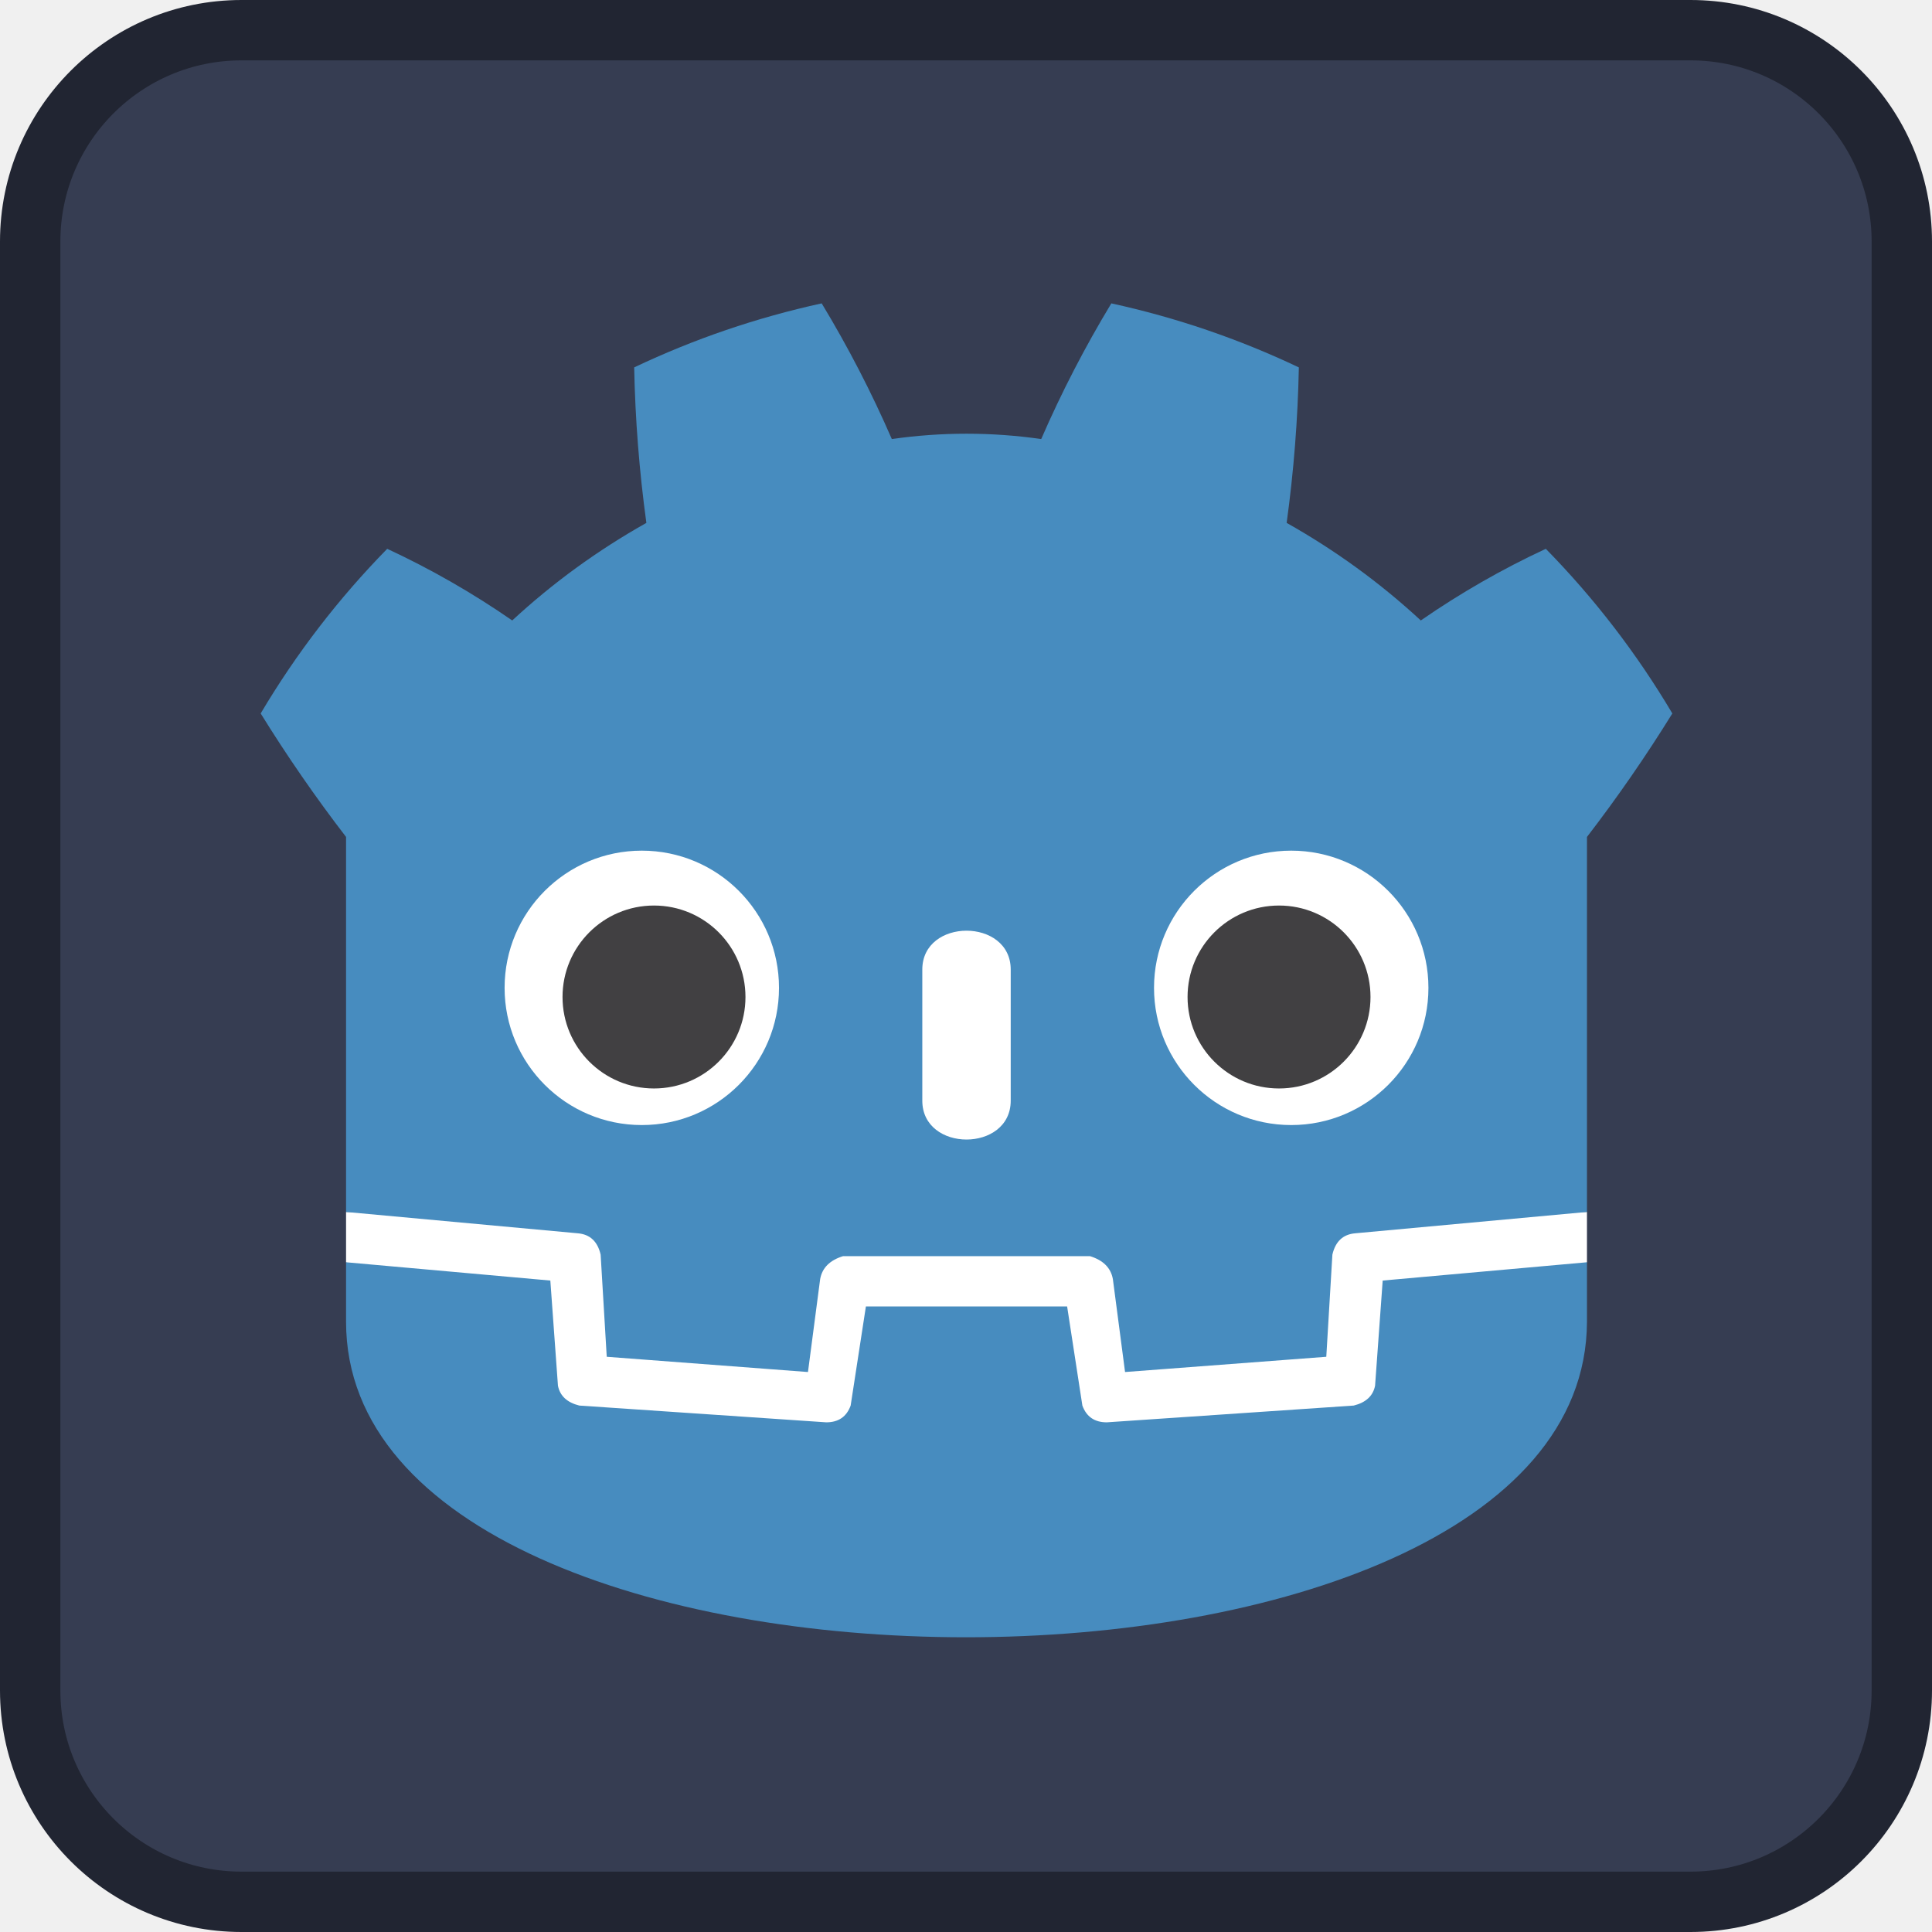
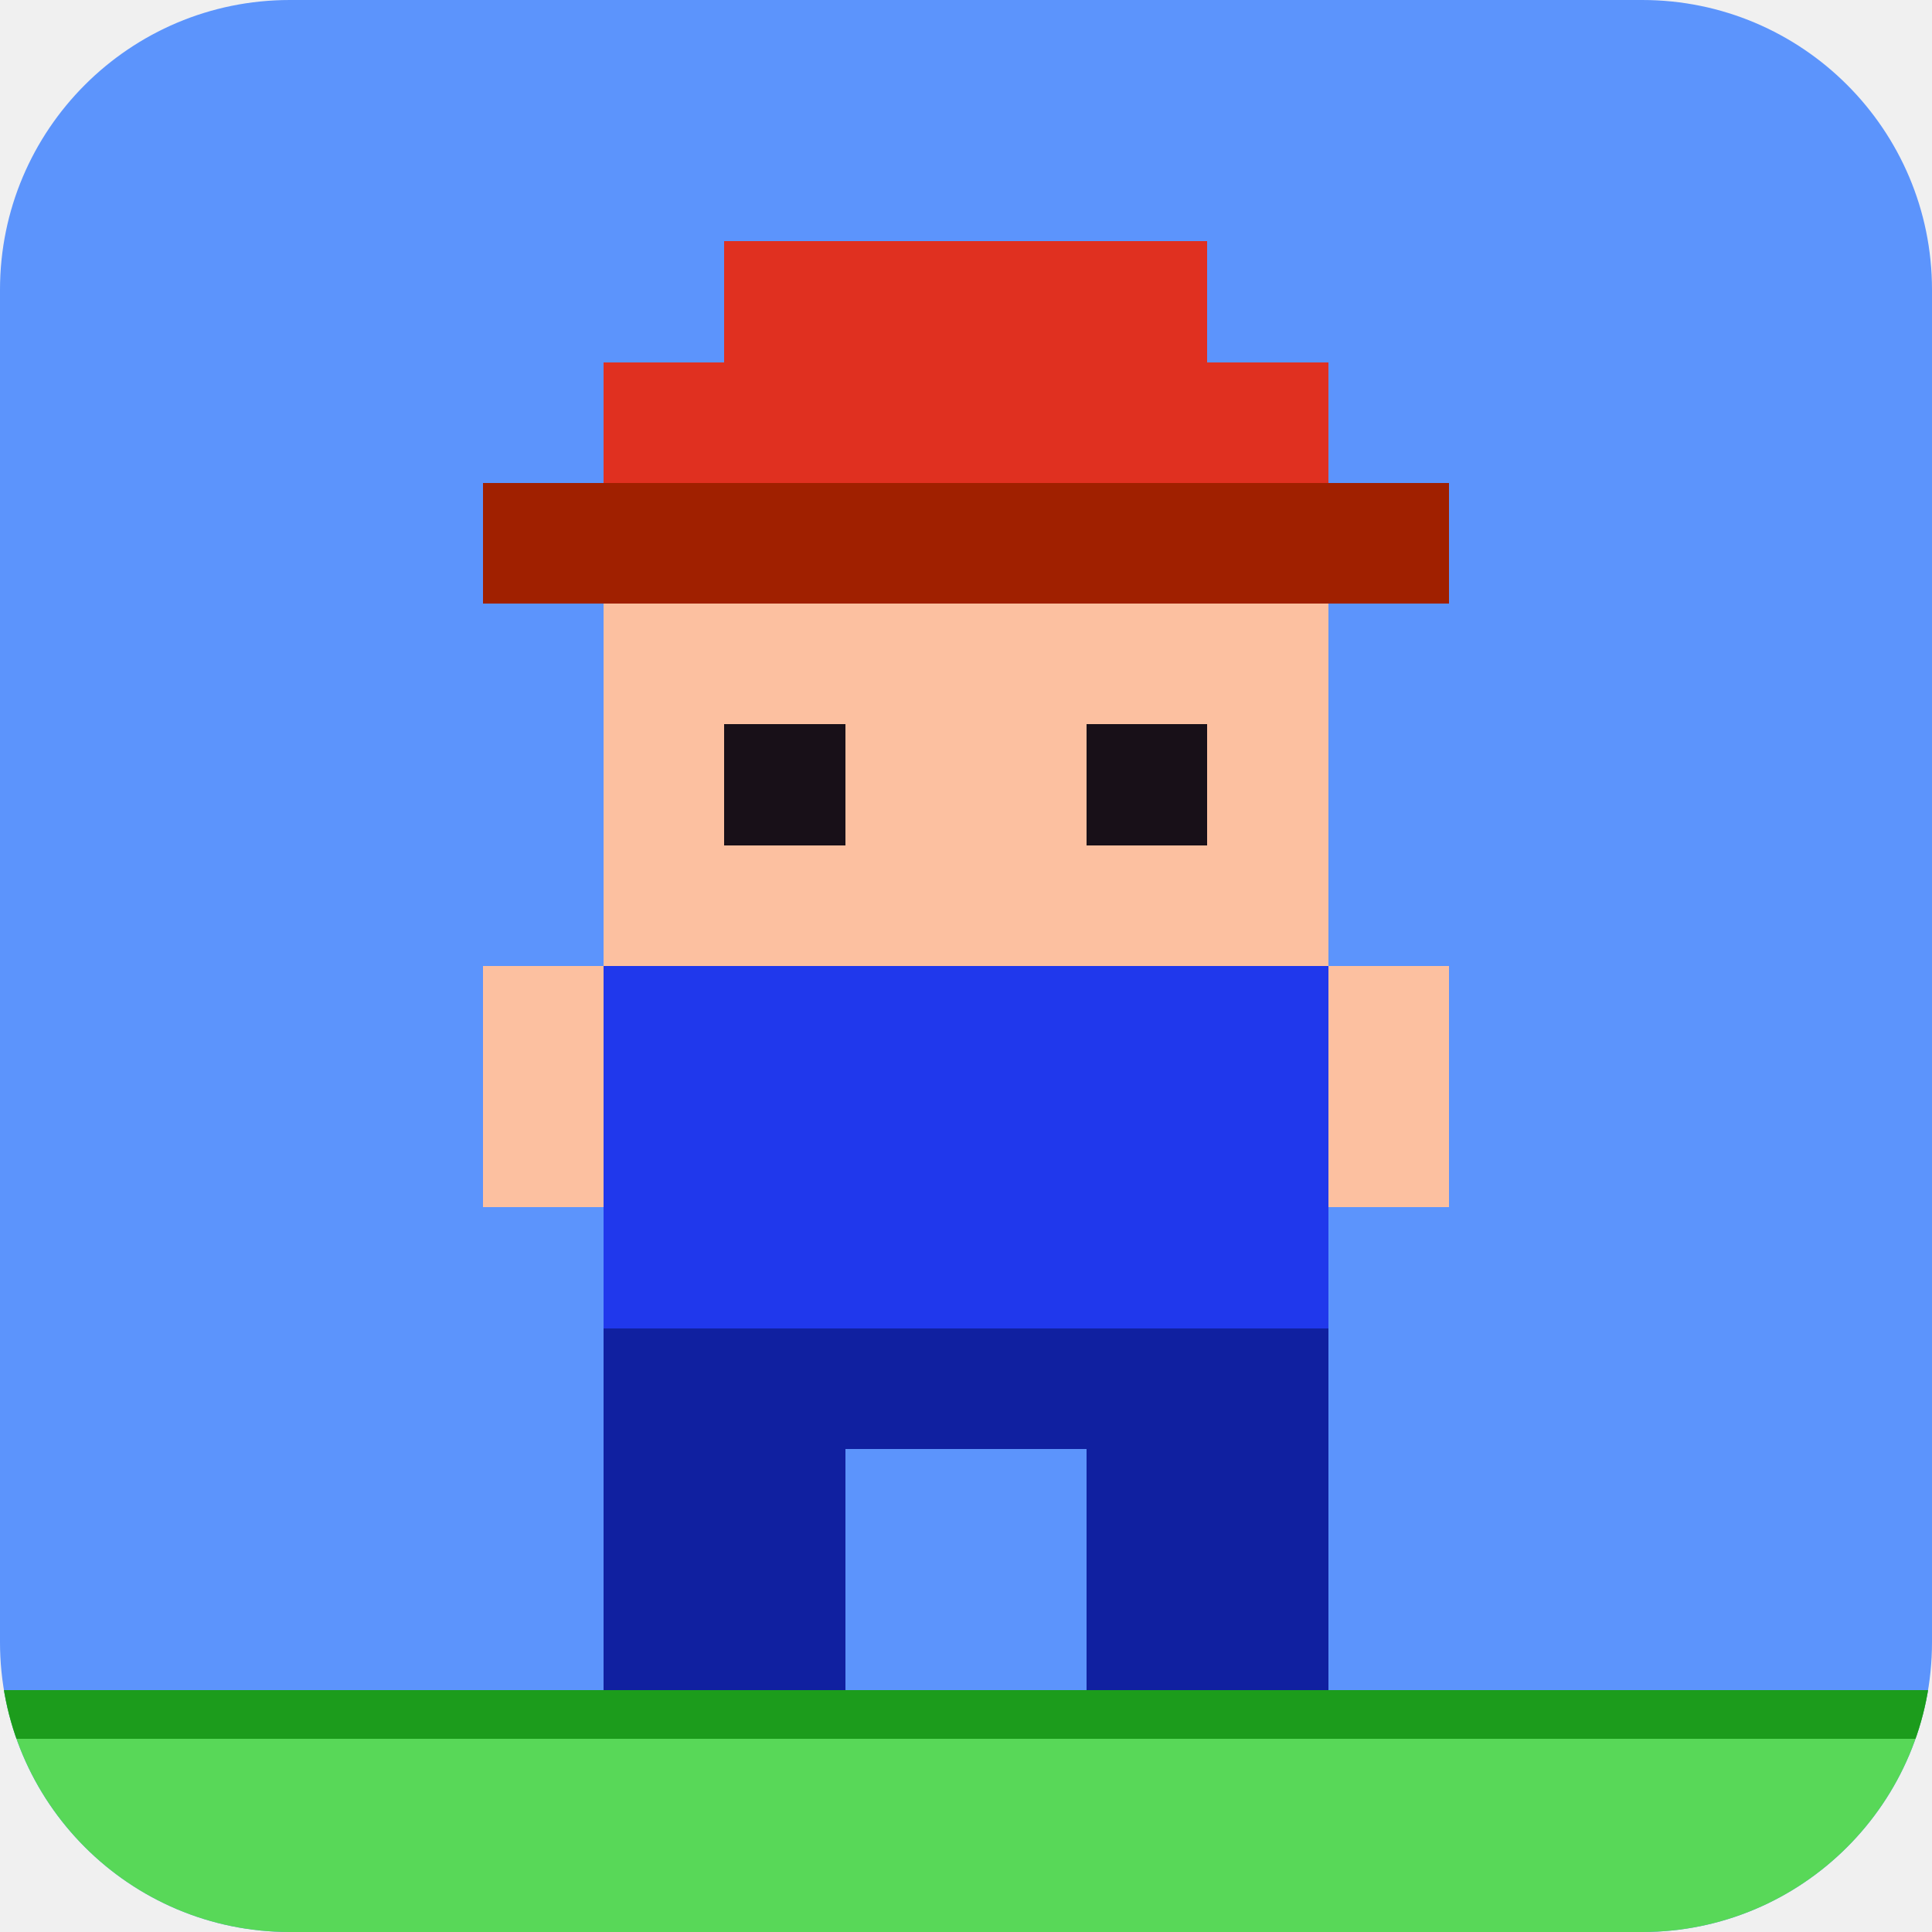
- <svg xmlns="http://www.w3.org/2000/svg" width="128" height="128">
-   <rect width="124" height="124" x="2" y="2" fill="#363d52" stroke="#212532" stroke-width="4" rx="14" />
-   <g fill="#fff" transform="translate(12.322 12.322)scale(.101)">
-     <path d="M105 673v33q407 354 814 0v-33z" />
-     <path fill="#478cbf" d="m105 673 152 14q12 1 15 14l4 67 132 10 8-61q2-11 15-15h162q13 4 15 15l8 61 132-10 4-67q3-13 15-14l152-14V427q30-39 56-81-35-59-83-108-43 20-82 47-40-37-88-64 7-51 8-102-59-28-123-42-26 43-46 89-49-7-98 0-20-46-46-89-64 14-123 42 1 51 8 102-48 27-88 64-39-27-82-47-48 49-83 108 26 42 56 81zm0 33v39c0 276 813 276 814 0v-39l-134 12-5 69q-2 10-14 13l-162 11q-12 0-16-11l-10-65H446l-10 65q-4 11-16 11l-162-11q-12-3-14-13l-5-69z" />
-     <path d="M483 600c0 34 58 34 58 0v-86c0-34-58-34-58 0z" />
-     <circle cx="725" cy="526" r="90" />
-     <circle cx="299" cy="526" r="90" />
-   </g>
-   <g fill="#414042" transform="translate(12.322 12.322)scale(.101)">
-     <circle cx="307" cy="532" r="60" />
-     <circle cx="717" cy="532" r="60" />
+ <svg xmlns="http://www.w3.org/2000/svg" width="128" height="128" viewBox="0 0 16 16" shape-rendering="crispEdges">
+   <defs>
+     <clipPath id="r">
+       <rect width="16" height="16" rx="2.4" />
+     </clipPath>
+   </defs>
+   <g clip-path="url(#r)">
+     <rect width="16" height="16" fill="#5c94fc" />
+     <rect y="14" width="16" height="2" fill="#58d858" />
+     <rect y="14" width="16" height="0.4" fill="#1c9c1c" />
+     <rect x="6" y="2" width="4" height="1" fill="#e03020" />
+     <rect x="5" y="3" width="6" height="1" fill="#e03020" />
+     <rect x="4" y="4" width="8" height="1" fill="#a02000" />
+     <rect x="5" y="5" width="6" height="3" fill="#fcc0a0" />
+     <rect x="6" y="6" width="1" height="1" fill="#181018" />
+     <rect x="9" y="6" width="1" height="1" fill="#181018" />
+     <rect x="4" y="8" width="1" height="2" fill="#fcc0a0" />
+     <rect x="11" y="8" width="1" height="2" fill="#fcc0a0" />
+     <rect x="5" y="8" width="6" height="3" fill="#2038ec" />
+     <rect x="5" y="11" width="6" height="1" fill="#1020a0" />
+     <rect x="5" y="12" width="2" height="2" fill="#1020a0" />
+     <rect x="9" y="12" width="2" height="2" fill="#1020a0" />
  </g>
</svg>
